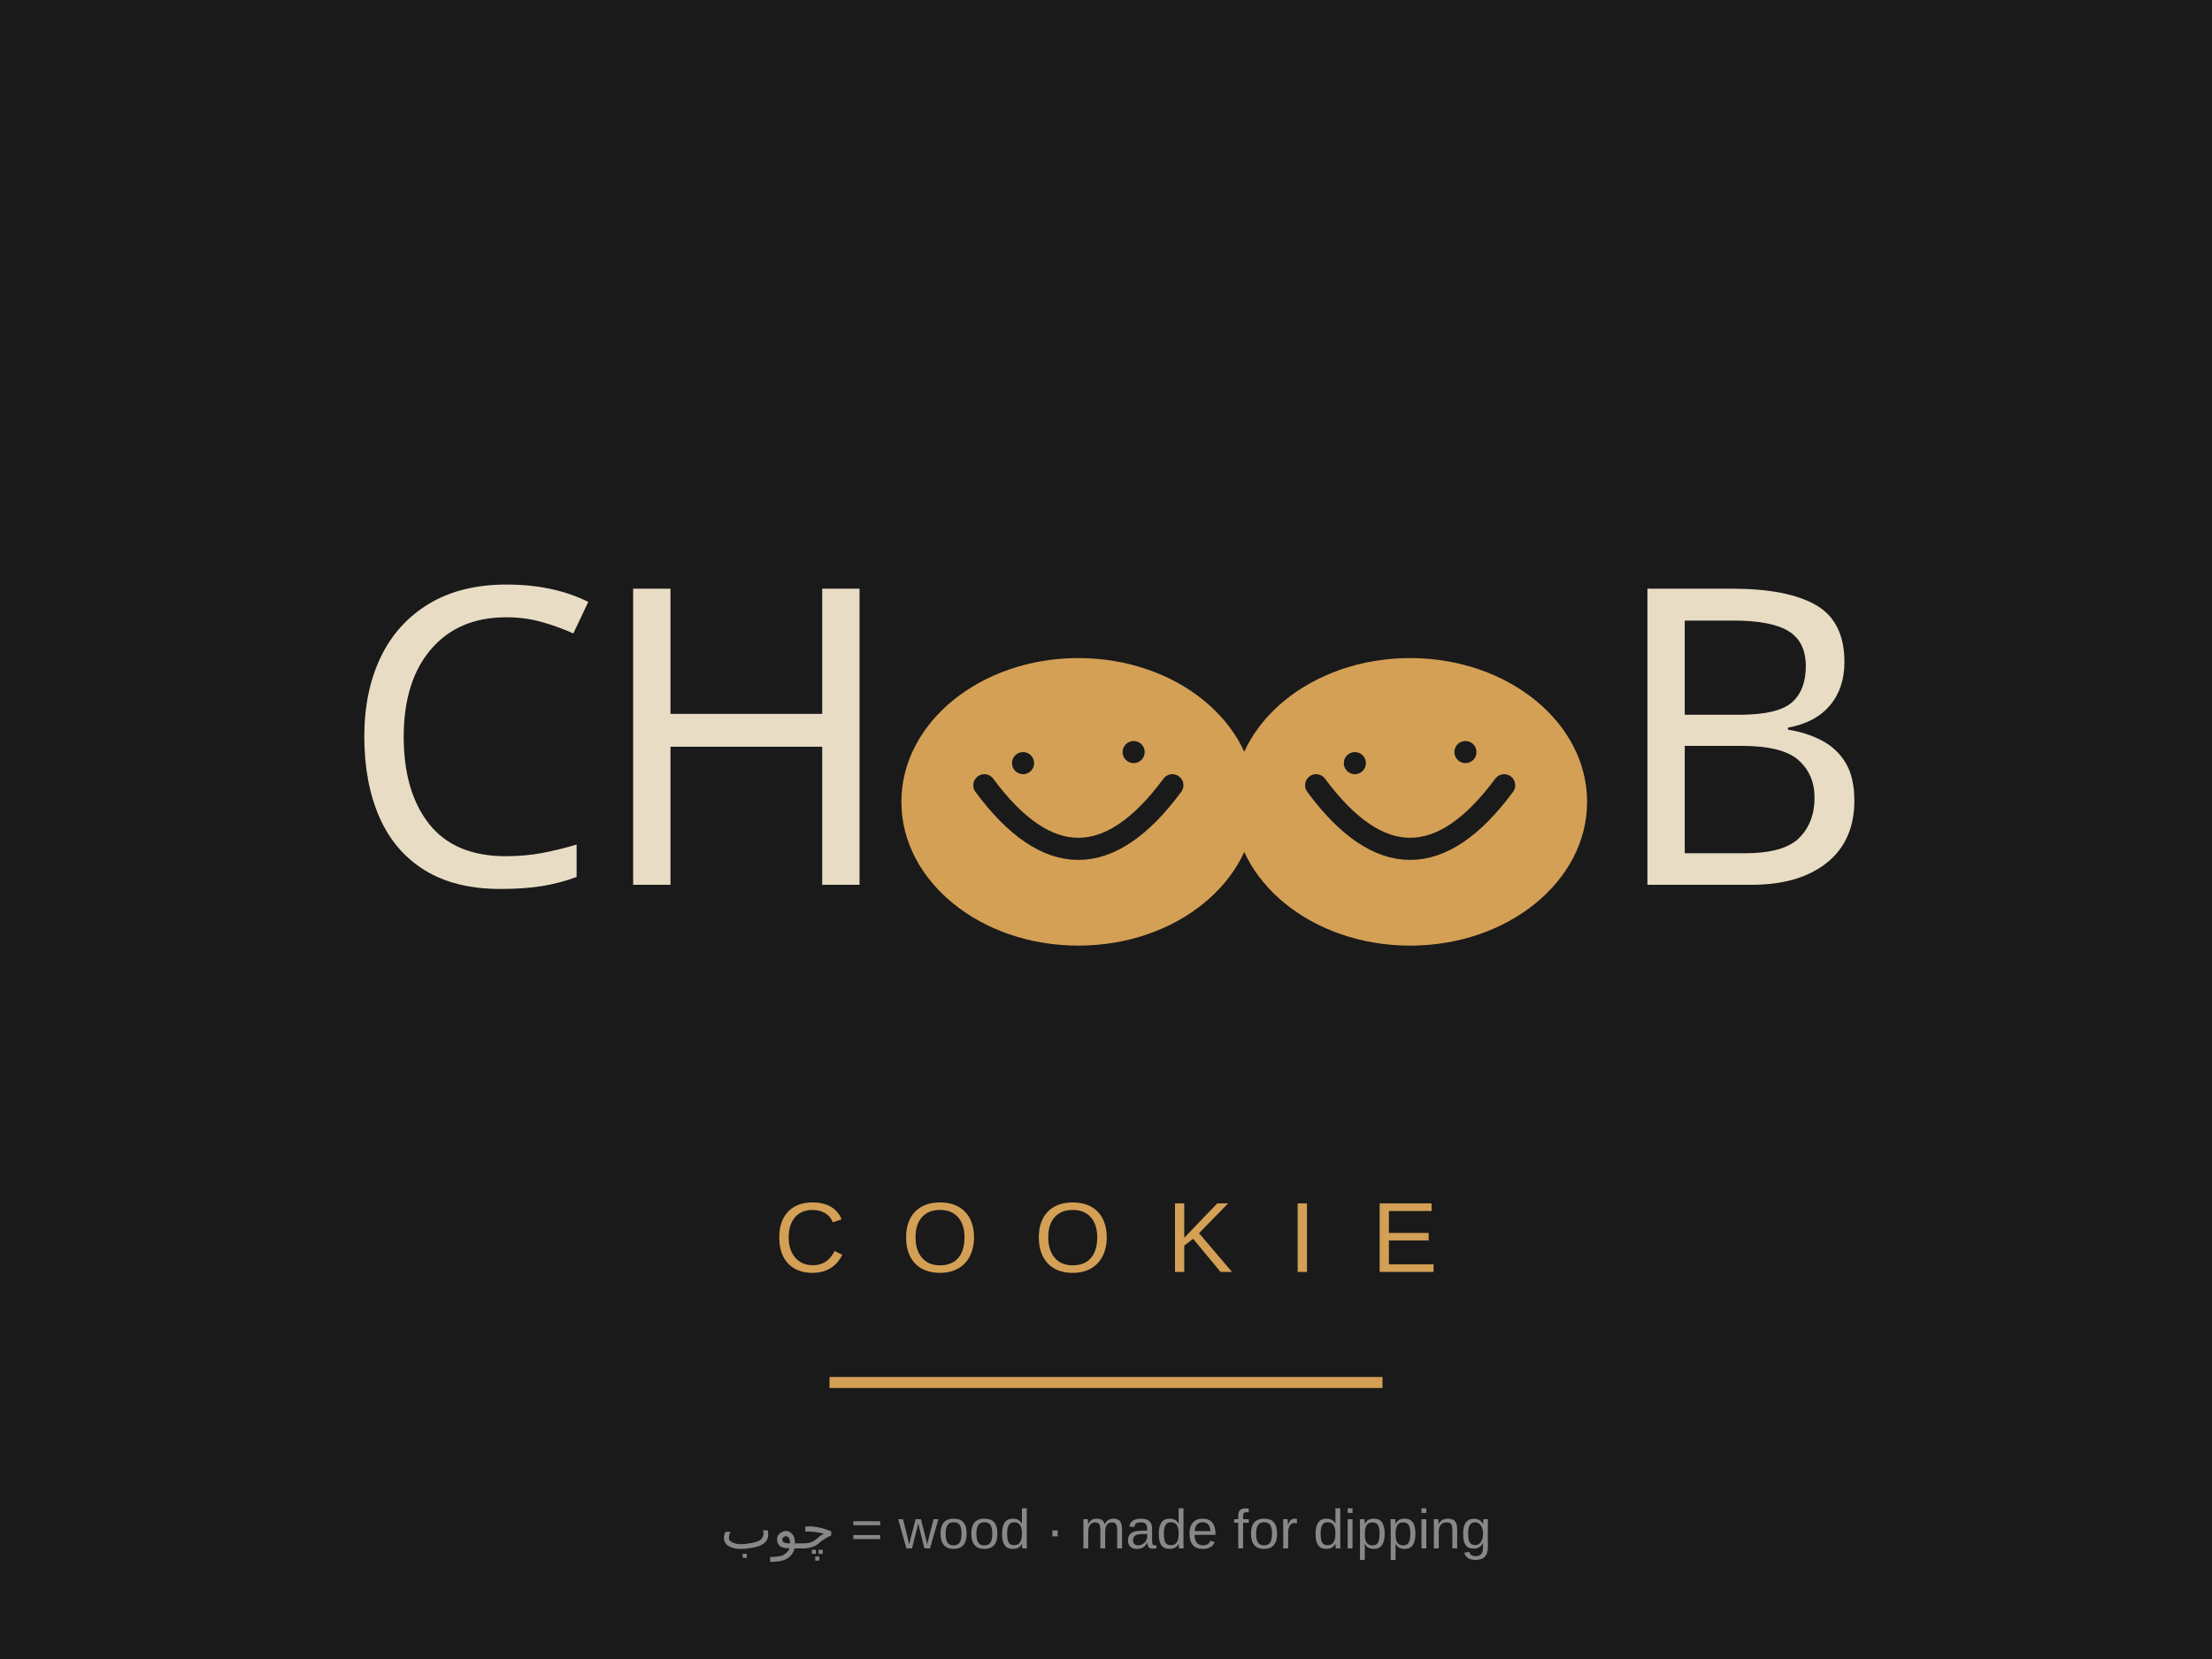
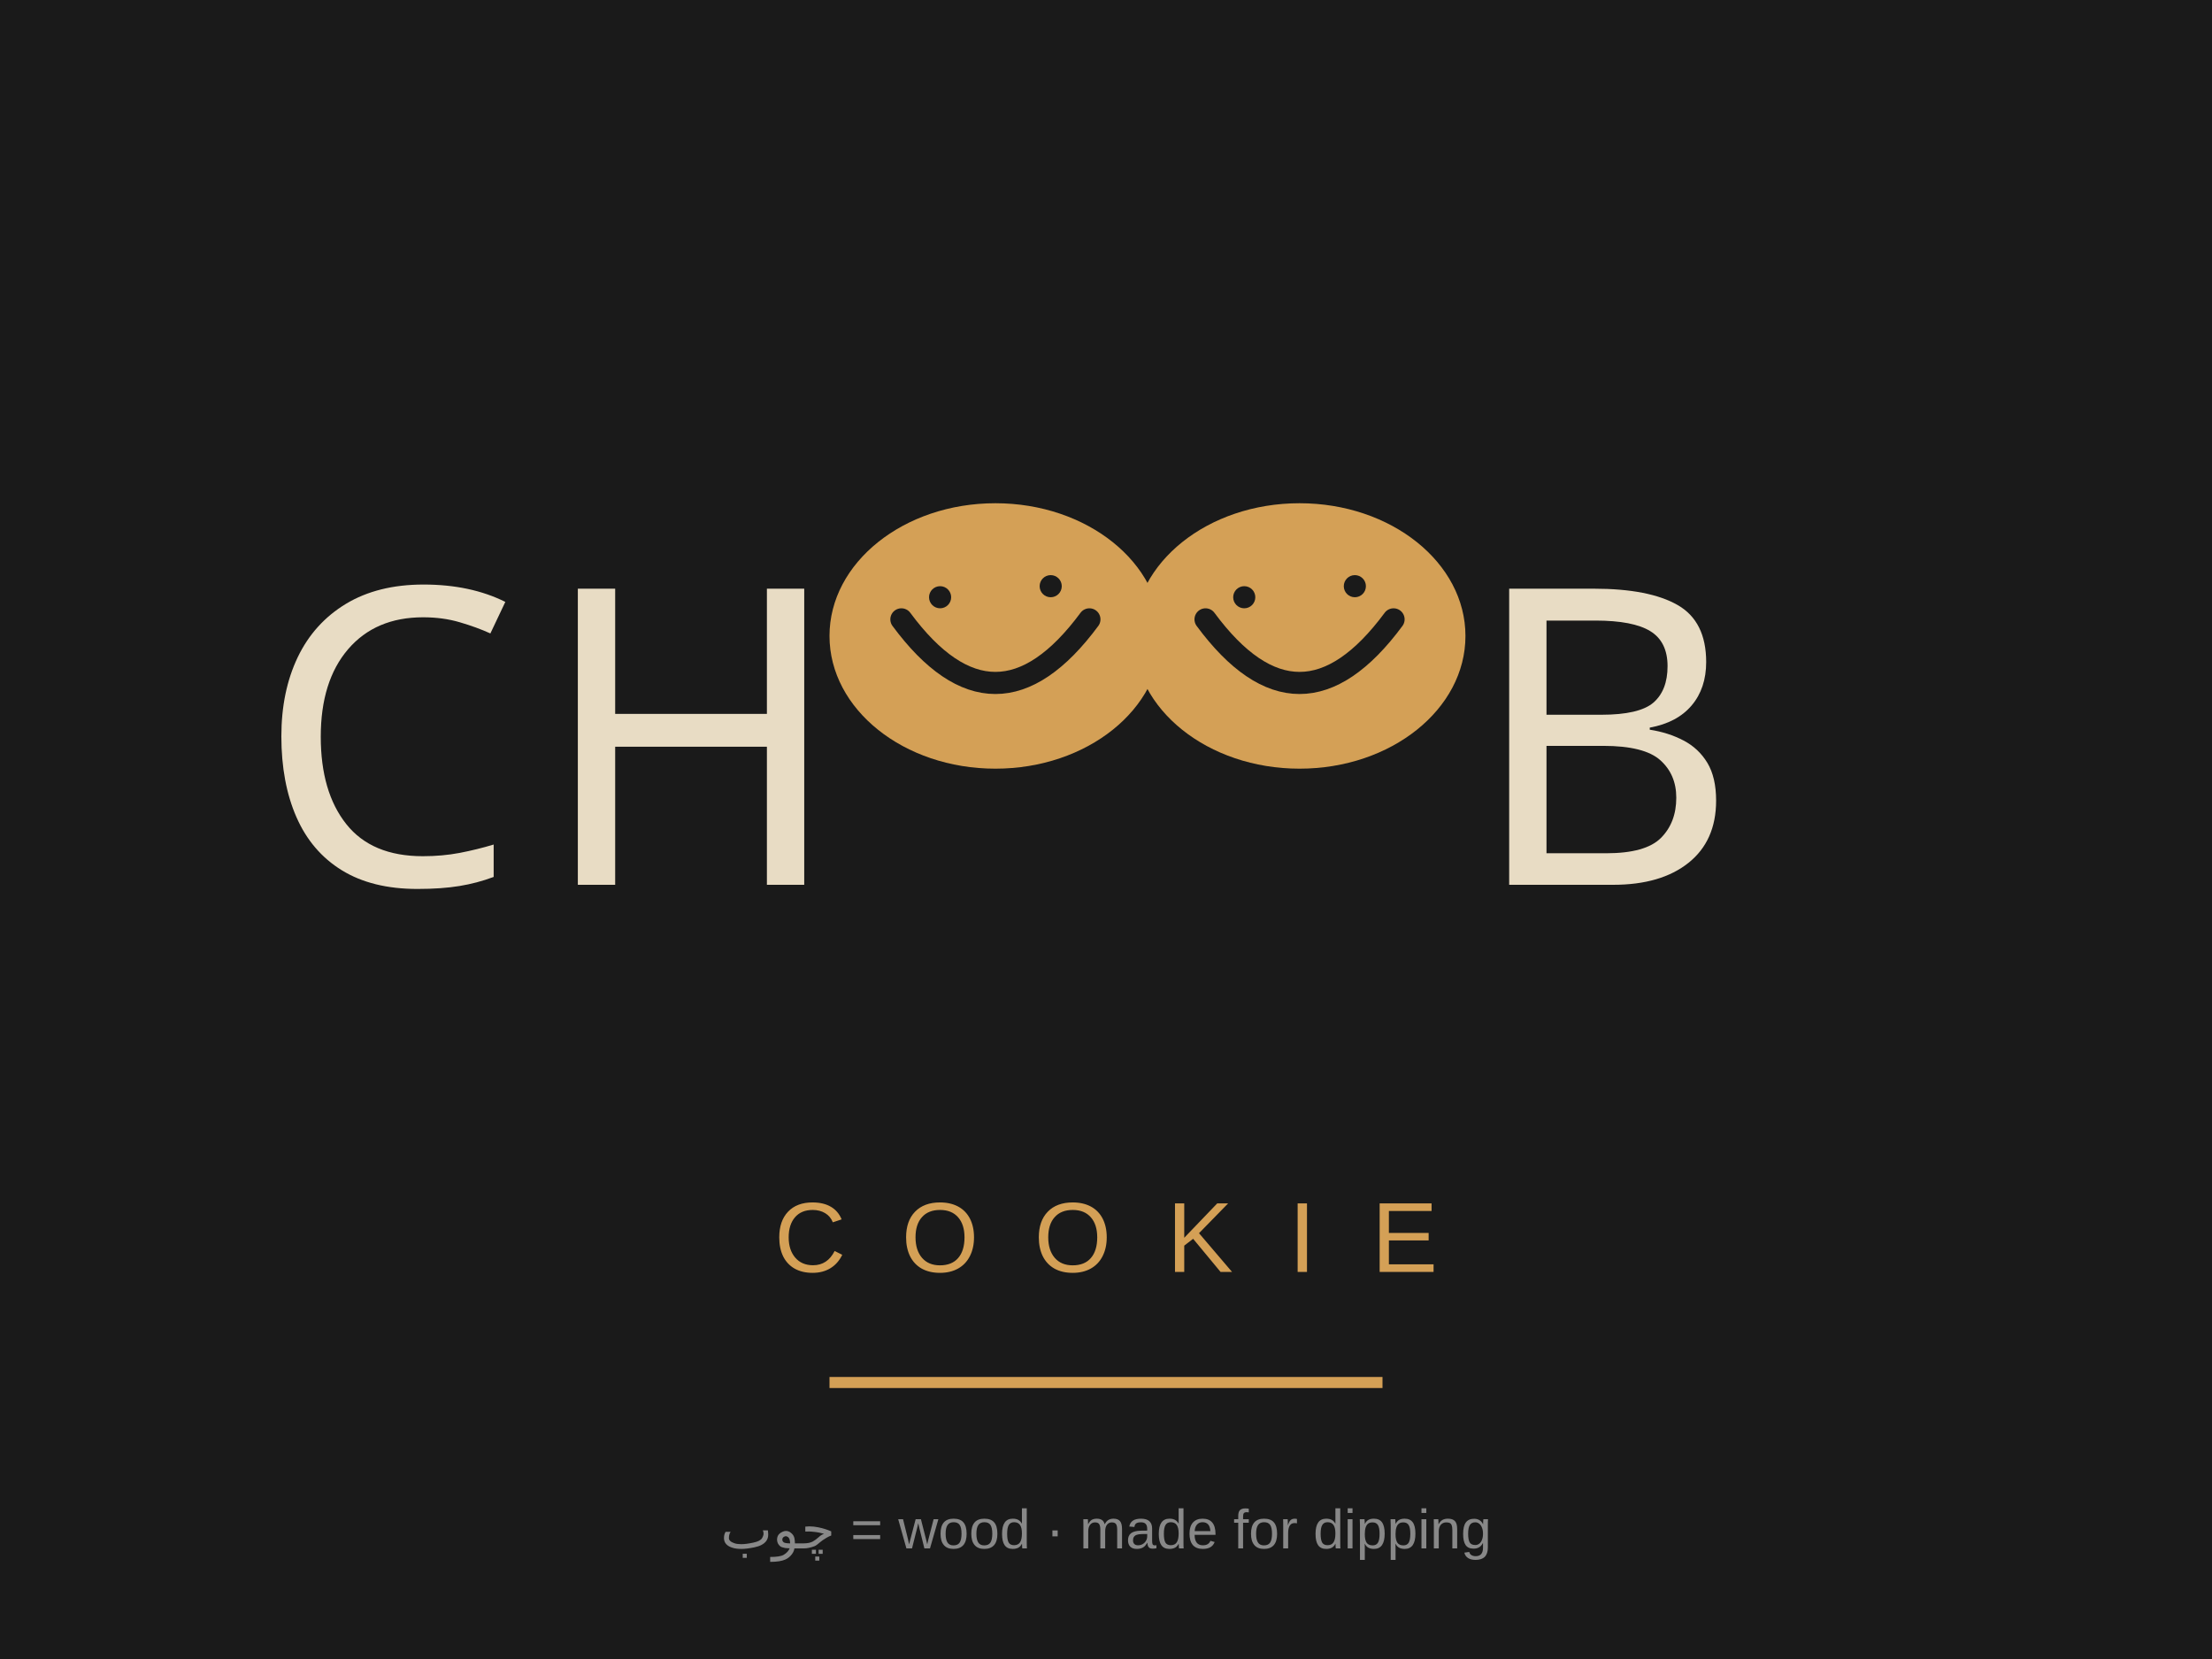
<svg xmlns="http://www.w3.org/2000/svg" viewBox="0 0 400 300">
  <rect width="400" height="300" fill="#1A1A1A" />
-   <text x="85" y="160" font-family="Impact, Arial Black, sans-serif" font-size="75" fill="#E8DCC4" text-anchor="middle">C</text>
-   <text x="135" y="160" font-family="Impact, Arial Black, sans-serif" font-size="75" fill="#E8DCC4" text-anchor="middle">H</text>
-   <ellipse cx="195" cy="145" rx="32" ry="26" fill="#D4A056" />
-   <path d="M178 142 Q195 165 212 142" fill="none" stroke="#1A1A1A" stroke-width="4" stroke-linecap="round" />
-   <circle cx="185" cy="138" r="2" fill="#1A1A1A" />
-   <circle cx="205" cy="136" r="2" fill="#1A1A1A" />
-   <ellipse cx="255" cy="145" rx="32" ry="26" fill="#D4A056" />
-   <path d="M238 142 Q255 165 272 142" fill="none" stroke="#1A1A1A" stroke-width="4" stroke-linecap="round" />
-   <circle cx="245" cy="138" r="2" fill="#1A1A1A" />
-   <circle cx="265" cy="136" r="2" fill="#1A1A1A" />
-   <text x="315" y="160" font-family="Impact, Arial Black, sans-serif" font-size="75" fill="#E8DCC4" text-anchor="middle">B</text>
+   <text x="70" y="160" font-family="Impact, Arial Black, sans-serif" font-size="75" fill="#E8DCC4" text-anchor="middle">C</text>
+   <text x="125" y="160" font-family="Impact, Arial Black, sans-serif" font-size="75" fill="#E8DCC4" text-anchor="middle">H</text>
+   <ellipse cx="180" cy="115" rx="30" ry="24" fill="#D4A056" />
+   <path d="M163 112 Q180 135 197 112" fill="none" stroke="#1A1A1A" stroke-width="4" stroke-linecap="round" />
+   <circle cx="170" cy="108" r="2" fill="#1A1A1A" />
+   <circle cx="190" cy="106" r="2" fill="#1A1A1A" />
+   <ellipse cx="235" cy="115" rx="30" ry="24" fill="#D4A056" />
+   <path d="M218 112 Q235 135 252 112" fill="none" stroke="#1A1A1A" stroke-width="4" stroke-linecap="round" />
+   <circle cx="225" cy="108" r="2" fill="#1A1A1A" />
+   <circle cx="245" cy="106" r="2" fill="#1A1A1A" />
+   <text x="290" y="160" font-family="Impact, Arial Black, sans-serif" font-size="75" fill="#E8DCC4" text-anchor="middle">B</text>
  <text x="200" y="230" font-family="Arial, sans-serif" font-size="18" fill="#D4A056" text-anchor="middle" letter-spacing="10">COOKIE</text>
  <line x1="150" y1="250" x2="250" y2="250" stroke="#D4A056" stroke-width="2" />
  <text x="200" y="280" font-family="Arial, sans-serif" font-size="10" fill="#888888" text-anchor="middle">چوب = wood · made for dipping</text>
</svg>
